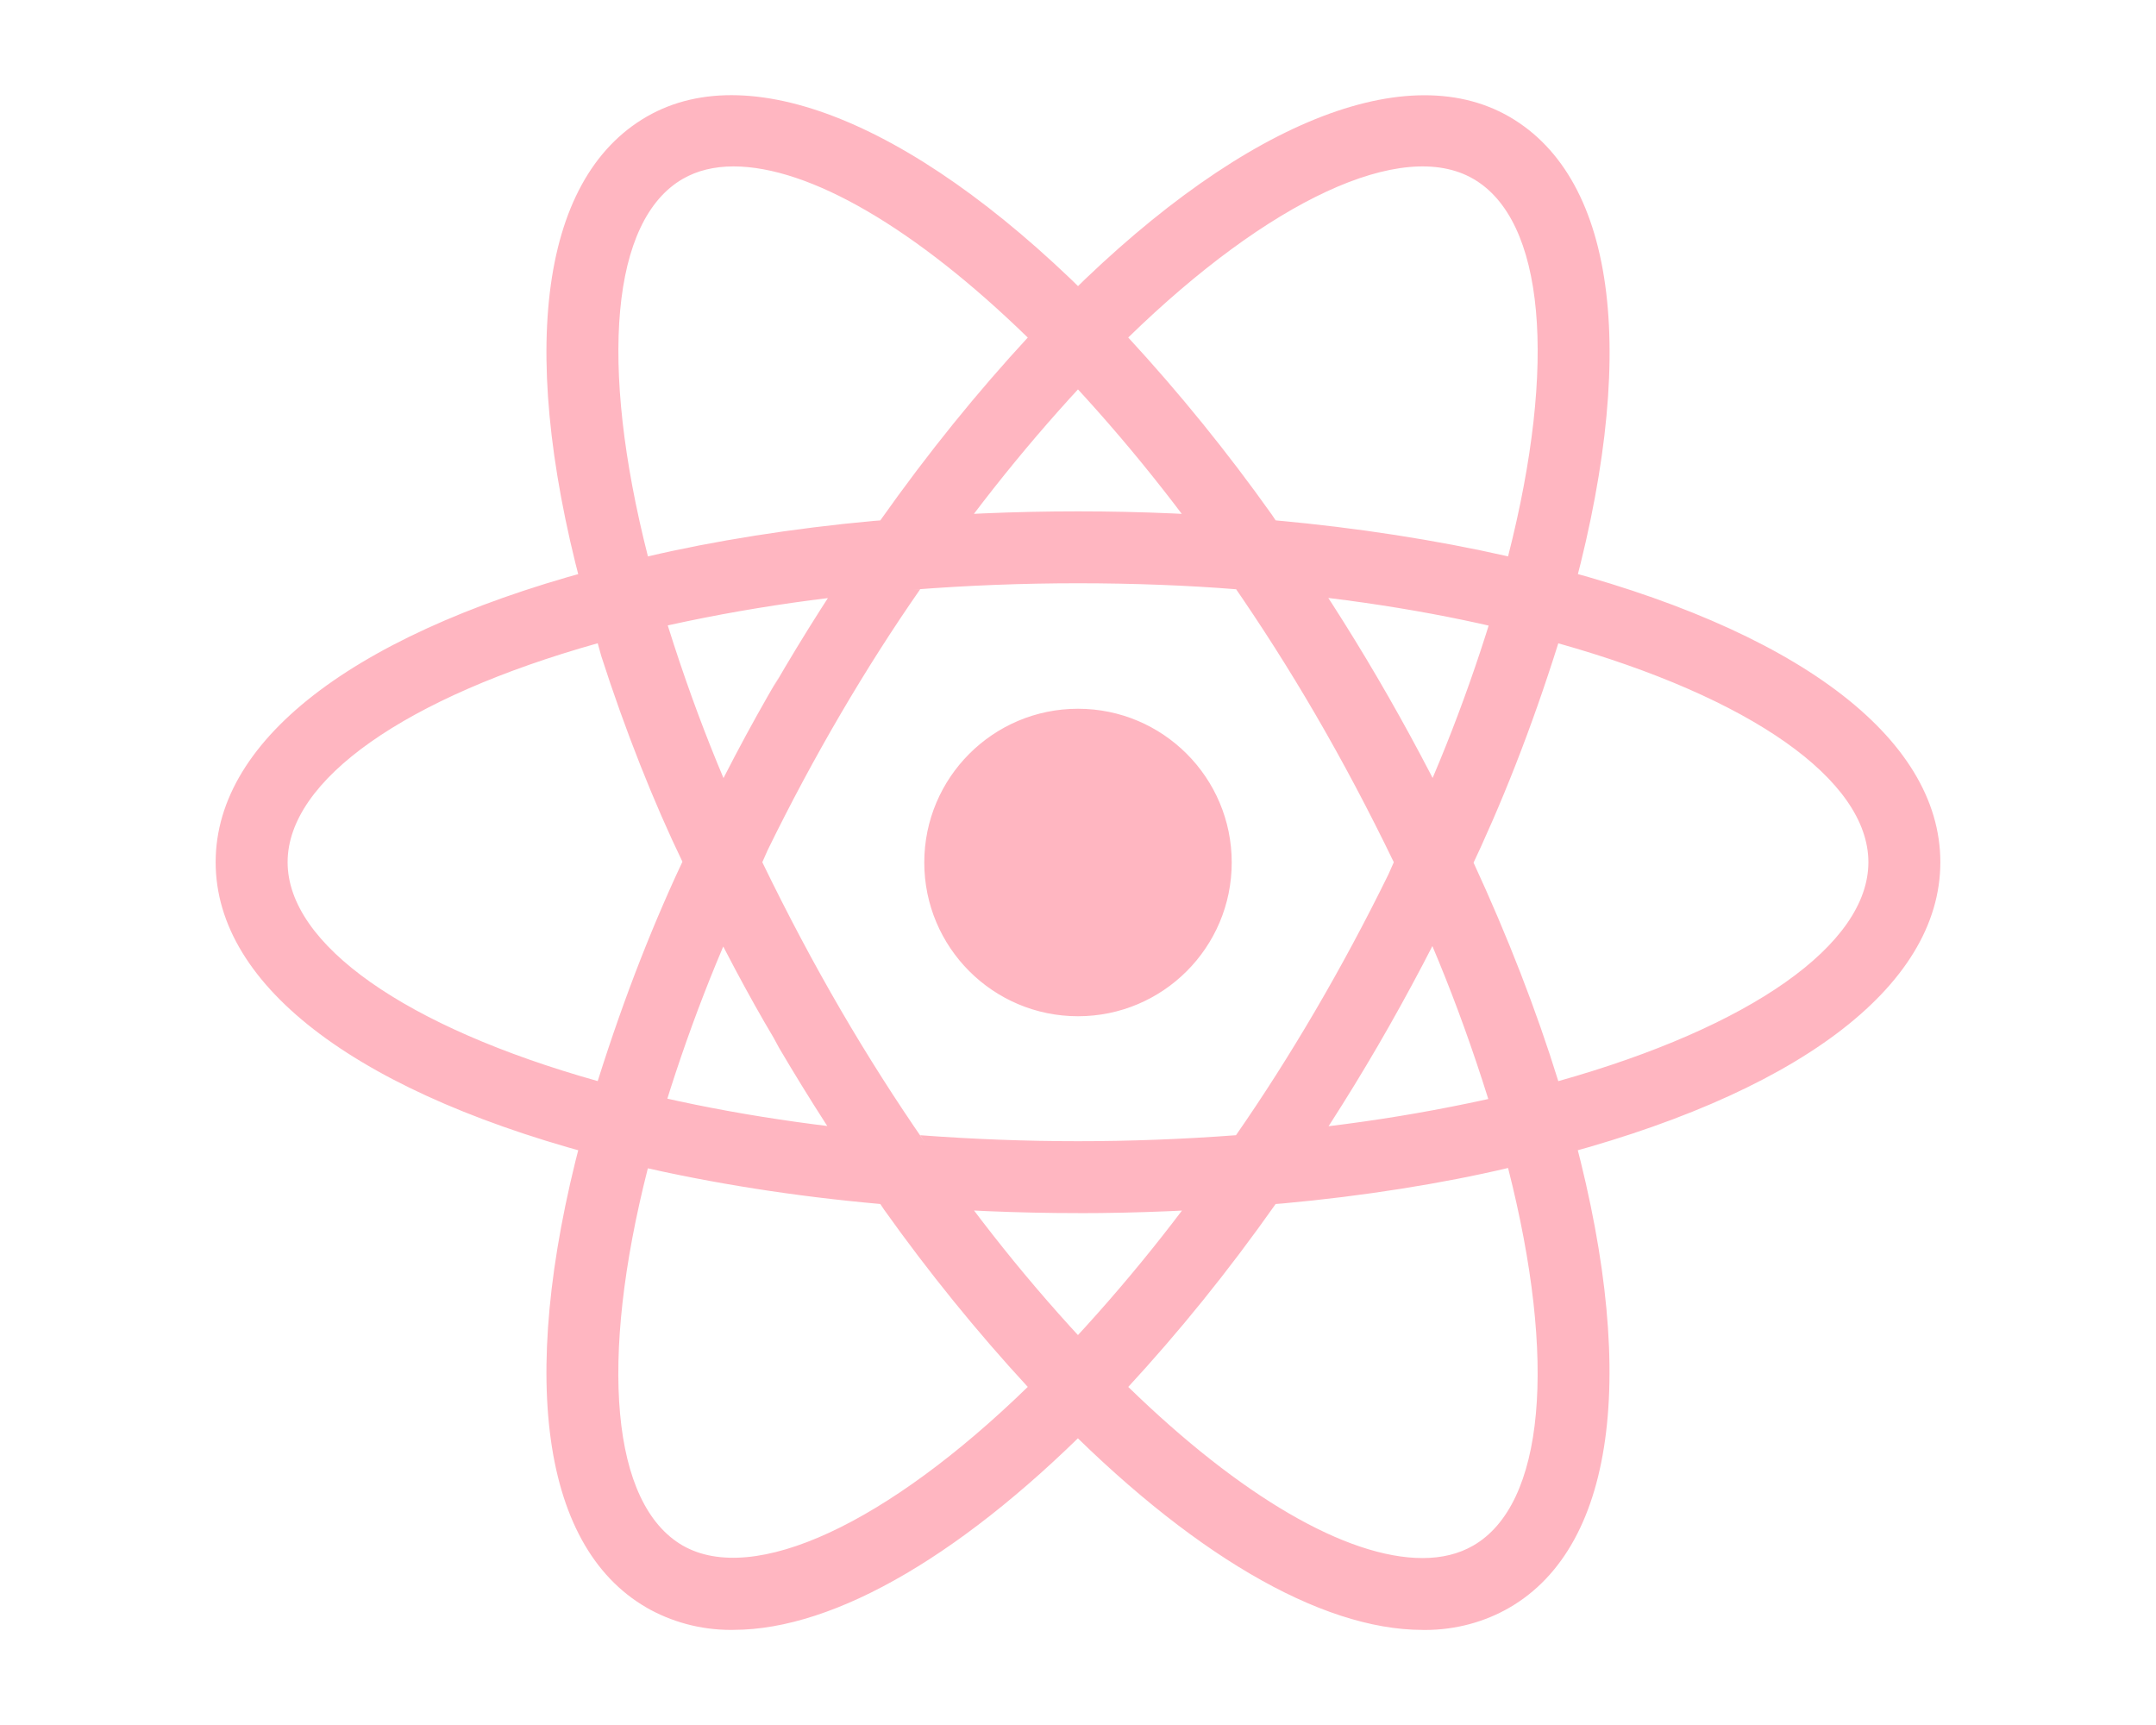
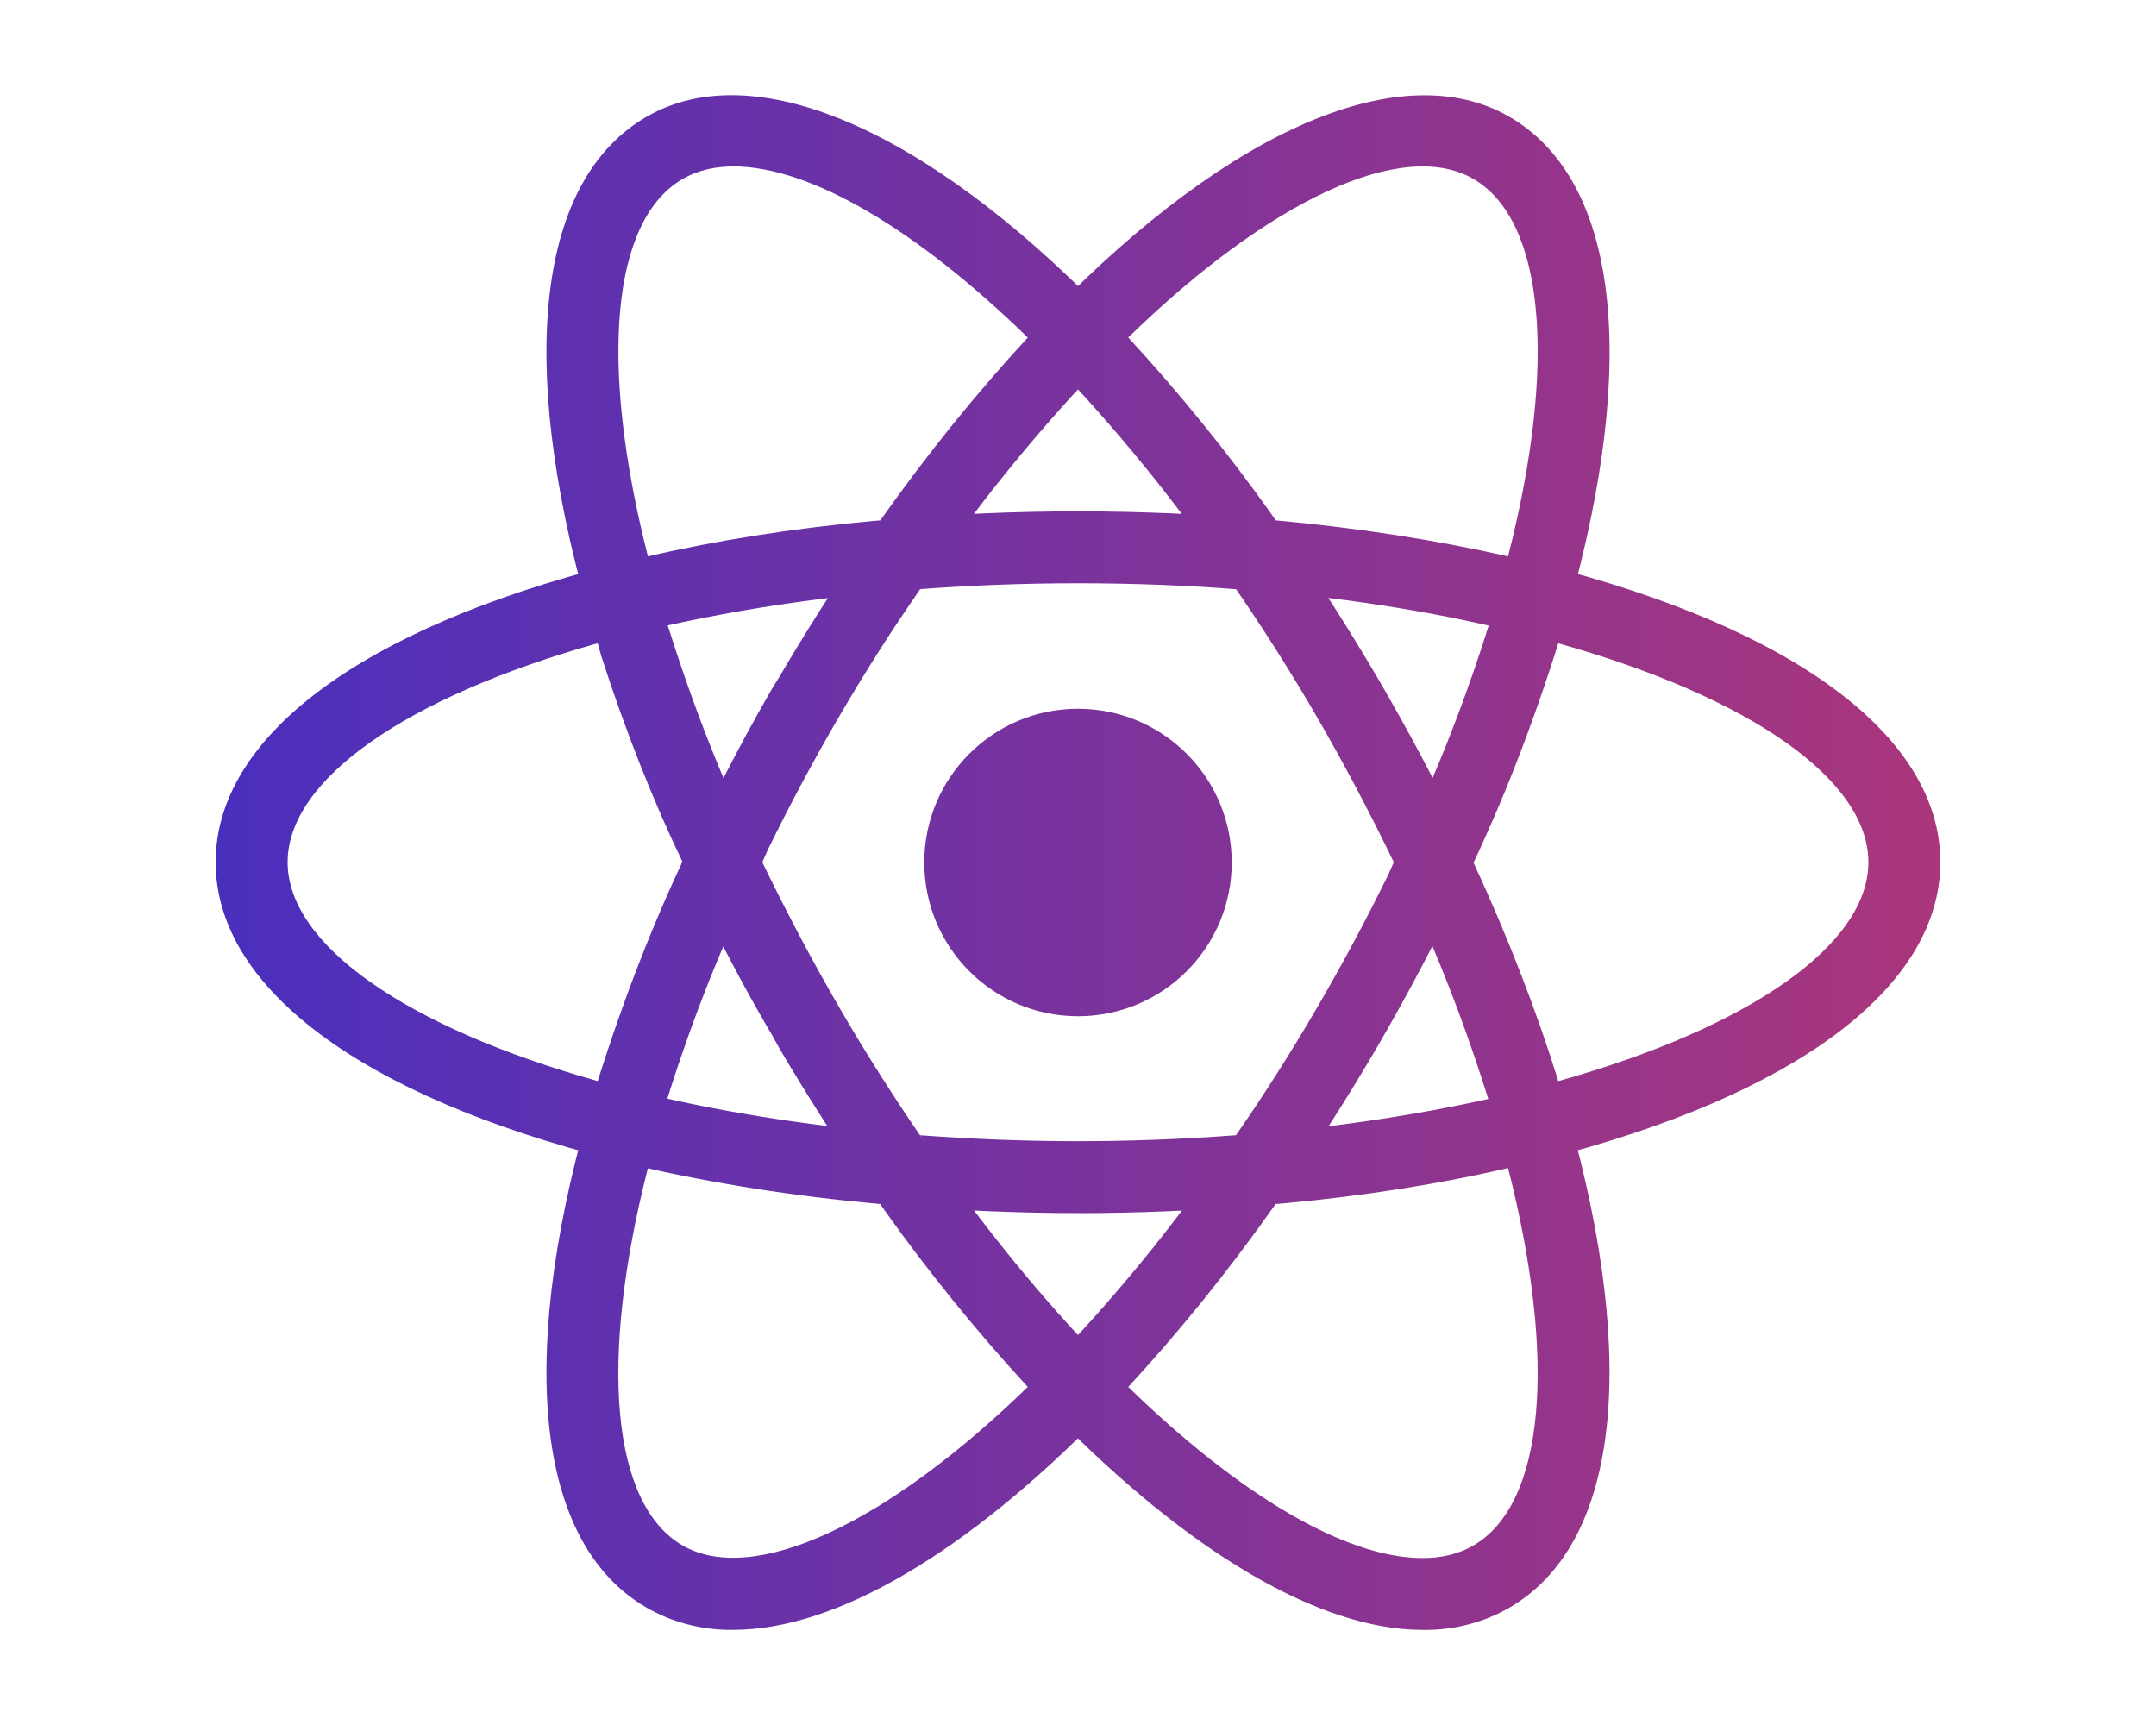
- <svg xmlns="http://www.w3.org/2000/svg" version="1.1" width="40" height="32" viewBox="0 0 32 32">
-   <path fill="#FFB6C1" d="M16 13.148c-1.575 0-2.852 1.277-2.852 2.852s1.277 2.852 2.852 2.852v0c1.575 0 2.852-1.277 2.852-2.852s-1.277-2.852-2.852-2.852v0zM8.011 21.673l-0.629-0.16c-4.691-1.185-7.381-3.197-7.381-5.519s2.691-4.333 7.381-5.519l0.629-0.159 0.177 0.624c0.545 1.86 1.163 3.443 1.899 4.957l-0.082-0.186 0.135 0.284-0.135 0.284c-0.656 1.329-1.275 2.912-1.761 4.551l-0.056 0.22zM7.089 11.933c-3.565 1.001-5.753 2.533-5.753 4.061 0 1.527 2.188 3.059 5.753 4.061 0.512-1.62 1.046-2.965 1.662-4.263l-0.086 0.202c-0.531-1.098-1.066-2.443-1.511-3.828l-0.065-0.234zM23.989 21.673l-0.177-0.625c-0.544-1.859-1.162-3.441-1.9-4.954l0.081 0.184-0.135-0.284 0.135-0.284c0.656-1.329 1.275-2.911 1.762-4.55l0.056-0.221 0.177-0.624 0.631 0.159c4.689 1.185 7.38 3.197 7.38 5.52s-2.691 4.333-7.38 5.519zM23.335 15.995c0.64 1.385 1.169 2.747 1.576 4.061 3.567-1.003 5.753-2.535 5.753-4.061 0-1.528-2.188-3.059-5.753-4.061-0.511 1.619-1.045 2.963-1.662 4.262l0.086-0.2zM7.080 11.927l-0.177-0.623c-1.319-4.648-0.919-7.979 1.097-9.141 1.977-1.141 5.152 0.207 8.479 3.621l0.453 0.465-0.453 0.465c-1.146 1.19-2.207 2.482-3.162 3.853l-0.068 0.103-0.18 0.257-0.313 0.027c-1.875 0.151-3.596 0.439-5.264 0.86l0.218-0.047zM9.608 3.087c-0.357 0-0.673 0.077-0.94 0.231-1.325 0.764-1.56 3.42-0.647 7.004 1.21-0.285 2.681-0.521 4.18-0.658l0.131-0.010c0.894-1.264 1.792-2.37 2.756-3.414l-0.020 0.022c-2.080-2.025-4.049-3.175-5.46-3.175zM22.393 30.236c-0.001 0-0.001 0 0 0-1.9 0-4.34-1.431-6.872-4.031l-0.453-0.465 0.453-0.465c1.146-1.19 2.206-2.482 3.16-3.854l0.068-0.103 0.18-0.257 0.312-0.027c1.875-0.15 3.597-0.438 5.267-0.858l-0.218 0.046 0.629-0.159 0.179 0.624c1.316 4.645 0.917 7.977-1.099 9.139-0.449 0.259-0.988 0.411-1.562 0.411-0.016 0-0.031-0-0.047-0l0.002 0zM16.932 25.728c2.080 2.025 4.049 3.175 5.46 3.175h0.001c0.356 0 0.673-0.077 0.939-0.231 1.325-0.764 1.561-3.421 0.647-7.005-1.212 0.286-2.682 0.522-4.182 0.658l-0.13 0.010c-0.893 1.265-1.791 2.371-2.755 3.416l0.020-0.022zM24.92 11.927l-0.629-0.159c-1.453-0.376-3.175-0.664-4.939-0.806l-0.111-0.007-0.312-0.027-0.18-0.257c-1.021-1.474-2.082-2.766-3.237-3.966l0.009 0.010-0.453-0.465 0.453-0.465c3.325-3.413 6.499-4.761 8.479-3.621 2.016 1.163 2.416 4.493 1.099 9.14zM19.667 9.653c1.523 0.139 2.969 0.364 4.312 0.668 0.915-3.584 0.679-6.24-0.647-7.004-1.317-0.761-3.793 0.405-6.4 2.944 0.943 1.022 1.841 2.128 2.666 3.289l0.069 0.103zM9.608 30.236c-0.014 0-0.030 0-0.046 0-0.574 0-1.113-0.152-1.577-0.419l0.015 0.008c-2.016-1.161-2.416-4.492-1.097-9.139l0.176-0.624 0.629 0.159c1.54 0.388 3.239 0.661 5.047 0.812l0.313 0.027 0.179 0.257c1.022 1.475 2.083 2.767 3.239 3.967l-0.010-0.010 0.453 0.465-0.453 0.465c-2.531 2.6-4.971 4.031-6.868 4.031zM8.021 21.667c-0.915 3.584-0.679 6.241 0.647 7.005 1.316 0.751 3.791-0.407 6.4-2.944-0.943-1.022-1.841-2.129-2.667-3.29l-0.069-0.103c-1.629-0.146-3.099-0.382-4.534-0.711l0.224 0.043zM16 22.504c-1.097 0-2.225-0.048-3.355-0.141l-0.313-0.027-0.18-0.257c-0.544-0.768-1.139-1.691-1.697-2.639l-0.103-0.19c-0.452-0.758-0.971-1.732-1.45-2.728l-0.105-0.243-0.133-0.284 0.133-0.284c0.584-1.239 1.102-2.212 1.658-3.161l-0.103 0.191c0.552-0.955 1.159-1.907 1.8-2.829l0.18-0.257 0.313-0.027c1.005-0.090 2.174-0.142 3.355-0.142s2.35 0.052 3.505 0.153l-0.15-0.011 0.312 0.027 0.179 0.257c1.177 1.666 2.294 3.567 3.252 5.56l0.104 0.24 0.135 0.284-0.135 0.284c-1.058 2.232-2.176 4.133-3.439 5.925l0.083-0.125-0.179 0.257-0.312 0.027c-1.129 0.093-2.259 0.141-3.356 0.141zM13.071 21.059c1.973 0.148 3.885 0.148 5.86 0 1.004-1.445 1.978-3.104 2.827-4.836l0.101-0.228c-0.947-1.958-1.922-3.617-3.012-5.19l0.083 0.126c-0.877-0.071-1.898-0.111-2.929-0.111s-2.052 0.040-3.063 0.119l0.134-0.008c-1.008 1.447-1.983 3.106-2.83 4.84l-0.099 0.224c0.951 1.96 1.926 3.619 3.014 5.193l-0.085-0.13z" />
+ <svg xmlns="http://www.w3.org/2000/svg" version="1.1" width="40" height="32" viewBox="0 0 32 32" fill="url(#grad1)">
+   <linearGradient id="grad1" x1="0%" y1="0%" x2="100%" y2="0%">
+     <stop offset="0%" style="stop-color:rgb(74,47,189);stop-opacity:1" />
+     <stop offset="100%" style="stop-color:rgb(170,54,124);stop-opacity:1" />
+   </linearGradient>
+   <path d="M16 13.148c-1.575 0-2.852 1.277-2.852 2.852s1.277 2.852 2.852 2.852v0c1.575 0 2.852-1.277 2.852-2.852s-1.277-2.852-2.852-2.852v0zM8.011 21.673l-0.629-0.16c-4.691-1.185-7.381-3.197-7.381-5.519s2.691-4.333 7.381-5.519l0.629-0.159 0.177 0.624c0.545 1.86 1.163 3.443 1.899 4.957l-0.082-0.186 0.135 0.284-0.135 0.284c-0.656 1.329-1.275 2.912-1.761 4.551l-0.056 0.22zM7.089 11.933c-3.565 1.001-5.753 2.533-5.753 4.061 0 1.527 2.188 3.059 5.753 4.061 0.512-1.62 1.046-2.965 1.662-4.263l-0.086 0.202c-0.531-1.098-1.066-2.443-1.511-3.828l-0.065-0.234zM23.989 21.673l-0.177-0.625c-0.544-1.859-1.162-3.441-1.9-4.954l0.081 0.184-0.135-0.284 0.135-0.284c0.656-1.329 1.275-2.911 1.762-4.55l0.056-0.221 0.177-0.624 0.631 0.159c4.689 1.185 7.38 3.197 7.38 5.52s-2.691 4.333-7.38 5.519zM23.335 15.995c0.64 1.385 1.169 2.747 1.576 4.061 3.567-1.003 5.753-2.535 5.753-4.061 0-1.528-2.188-3.059-5.753-4.061-0.511 1.619-1.045 2.963-1.662 4.262l0.086-0.2zM7.080 11.927l-0.177-0.623c-1.319-4.648-0.919-7.979 1.097-9.141 1.977-1.141 5.152 0.207 8.479 3.621l0.453 0.465-0.453 0.465c-1.146 1.19-2.207 2.482-3.162 3.853l-0.068 0.103-0.18 0.257-0.313 0.027c-1.875 0.151-3.596 0.439-5.264 0.86l0.218-0.047zM9.608 3.087c-0.357 0-0.673 0.077-0.94 0.231-1.325 0.764-1.56 3.42-0.647 7.004 1.21-0.285 2.681-0.521 4.18-0.658l0.131-0.010c0.894-1.264 1.792-2.37 2.756-3.414l-0.020 0.022c-2.080-2.025-4.049-3.175-5.46-3.175zM22.393 30.236c-0.001 0-0.001 0 0 0-1.9 0-4.34-1.431-6.872-4.031l-0.453-0.465 0.453-0.465c1.146-1.19 2.206-2.482 3.16-3.854l0.068-0.103 0.18-0.257 0.312-0.027c1.875-0.15 3.597-0.438 5.267-0.858l-0.218 0.046 0.629-0.159 0.179 0.624c1.316 4.645 0.917 7.977-1.099 9.139-0.449 0.259-0.988 0.411-1.562 0.411-0.016 0-0.031-0-0.047-0l0.002 0zM16.932 25.728c2.080 2.025 4.049 3.175 5.46 3.175h0.001c0.356 0 0.673-0.077 0.939-0.231 1.325-0.764 1.561-3.421 0.647-7.005-1.212 0.286-2.682 0.522-4.182 0.658l-0.13 0.010c-0.893 1.265-1.791 2.371-2.755 3.416l0.020-0.022zM24.92 11.927l-0.629-0.159c-1.453-0.376-3.175-0.664-4.939-0.806l-0.111-0.007-0.312-0.027-0.18-0.257c-1.021-1.474-2.082-2.766-3.237-3.966l0.009 0.010-0.453-0.465 0.453-0.465c3.325-3.413 6.499-4.761 8.479-3.621 2.016 1.163 2.416 4.493 1.099 9.14zM19.667 9.653c1.523 0.139 2.969 0.364 4.312 0.668 0.915-3.584 0.679-6.24-0.647-7.004-1.317-0.761-3.793 0.405-6.4 2.944 0.943 1.022 1.841 2.128 2.666 3.289l0.069 0.103zM9.608 30.236c-0.014 0-0.030 0-0.046 0-0.574 0-1.113-0.152-1.577-0.419l0.015 0.008c-2.016-1.161-2.416-4.492-1.097-9.139l0.176-0.624 0.629 0.159c1.54 0.388 3.239 0.661 5.047 0.812l0.313 0.027 0.179 0.257c1.022 1.475 2.083 2.767 3.239 3.967l-0.010-0.010 0.453 0.465-0.453 0.465c-2.531 2.6-4.971 4.031-6.868 4.031zM8.021 21.667c-0.915 3.584-0.679 6.241 0.647 7.005 1.316 0.751 3.791-0.407 6.4-2.944-0.943-1.022-1.841-2.129-2.667-3.29l-0.069-0.103c-1.629-0.146-3.099-0.382-4.534-0.711l0.224 0.043zM16 22.504c-1.097 0-2.225-0.048-3.355-0.141l-0.313-0.027-0.18-0.257c-0.544-0.768-1.139-1.691-1.697-2.639l-0.103-0.19c-0.452-0.758-0.971-1.732-1.45-2.728l-0.105-0.243-0.133-0.284 0.133-0.284c0.584-1.239 1.102-2.212 1.658-3.161l-0.103 0.191c0.552-0.955 1.159-1.907 1.8-2.829l0.18-0.257 0.313-0.027c1.005-0.090 2.174-0.142 3.355-0.142s2.35 0.052 3.505 0.153l-0.15-0.011 0.312 0.027 0.179 0.257c1.177 1.666 2.294 3.567 3.252 5.56l0.104 0.24 0.135 0.284-0.135 0.284c-1.058 2.232-2.176 4.133-3.439 5.925l0.083-0.125-0.179 0.257-0.312 0.027c-1.129 0.093-2.259 0.141-3.356 0.141zM13.071 21.059c1.973 0.148 3.885 0.148 5.86 0 1.004-1.445 1.978-3.104 2.827-4.836l0.101-0.228c-0.947-1.958-1.922-3.617-3.012-5.19l0.083 0.126c-0.877-0.071-1.898-0.111-2.929-0.111s-2.052 0.040-3.063 0.119l0.134-0.008c-1.008 1.447-1.983 3.106-2.83 4.84l-0.099 0.224c0.951 1.96 1.926 3.619 3.014 5.193l-0.085-0.13z" />
</svg>
